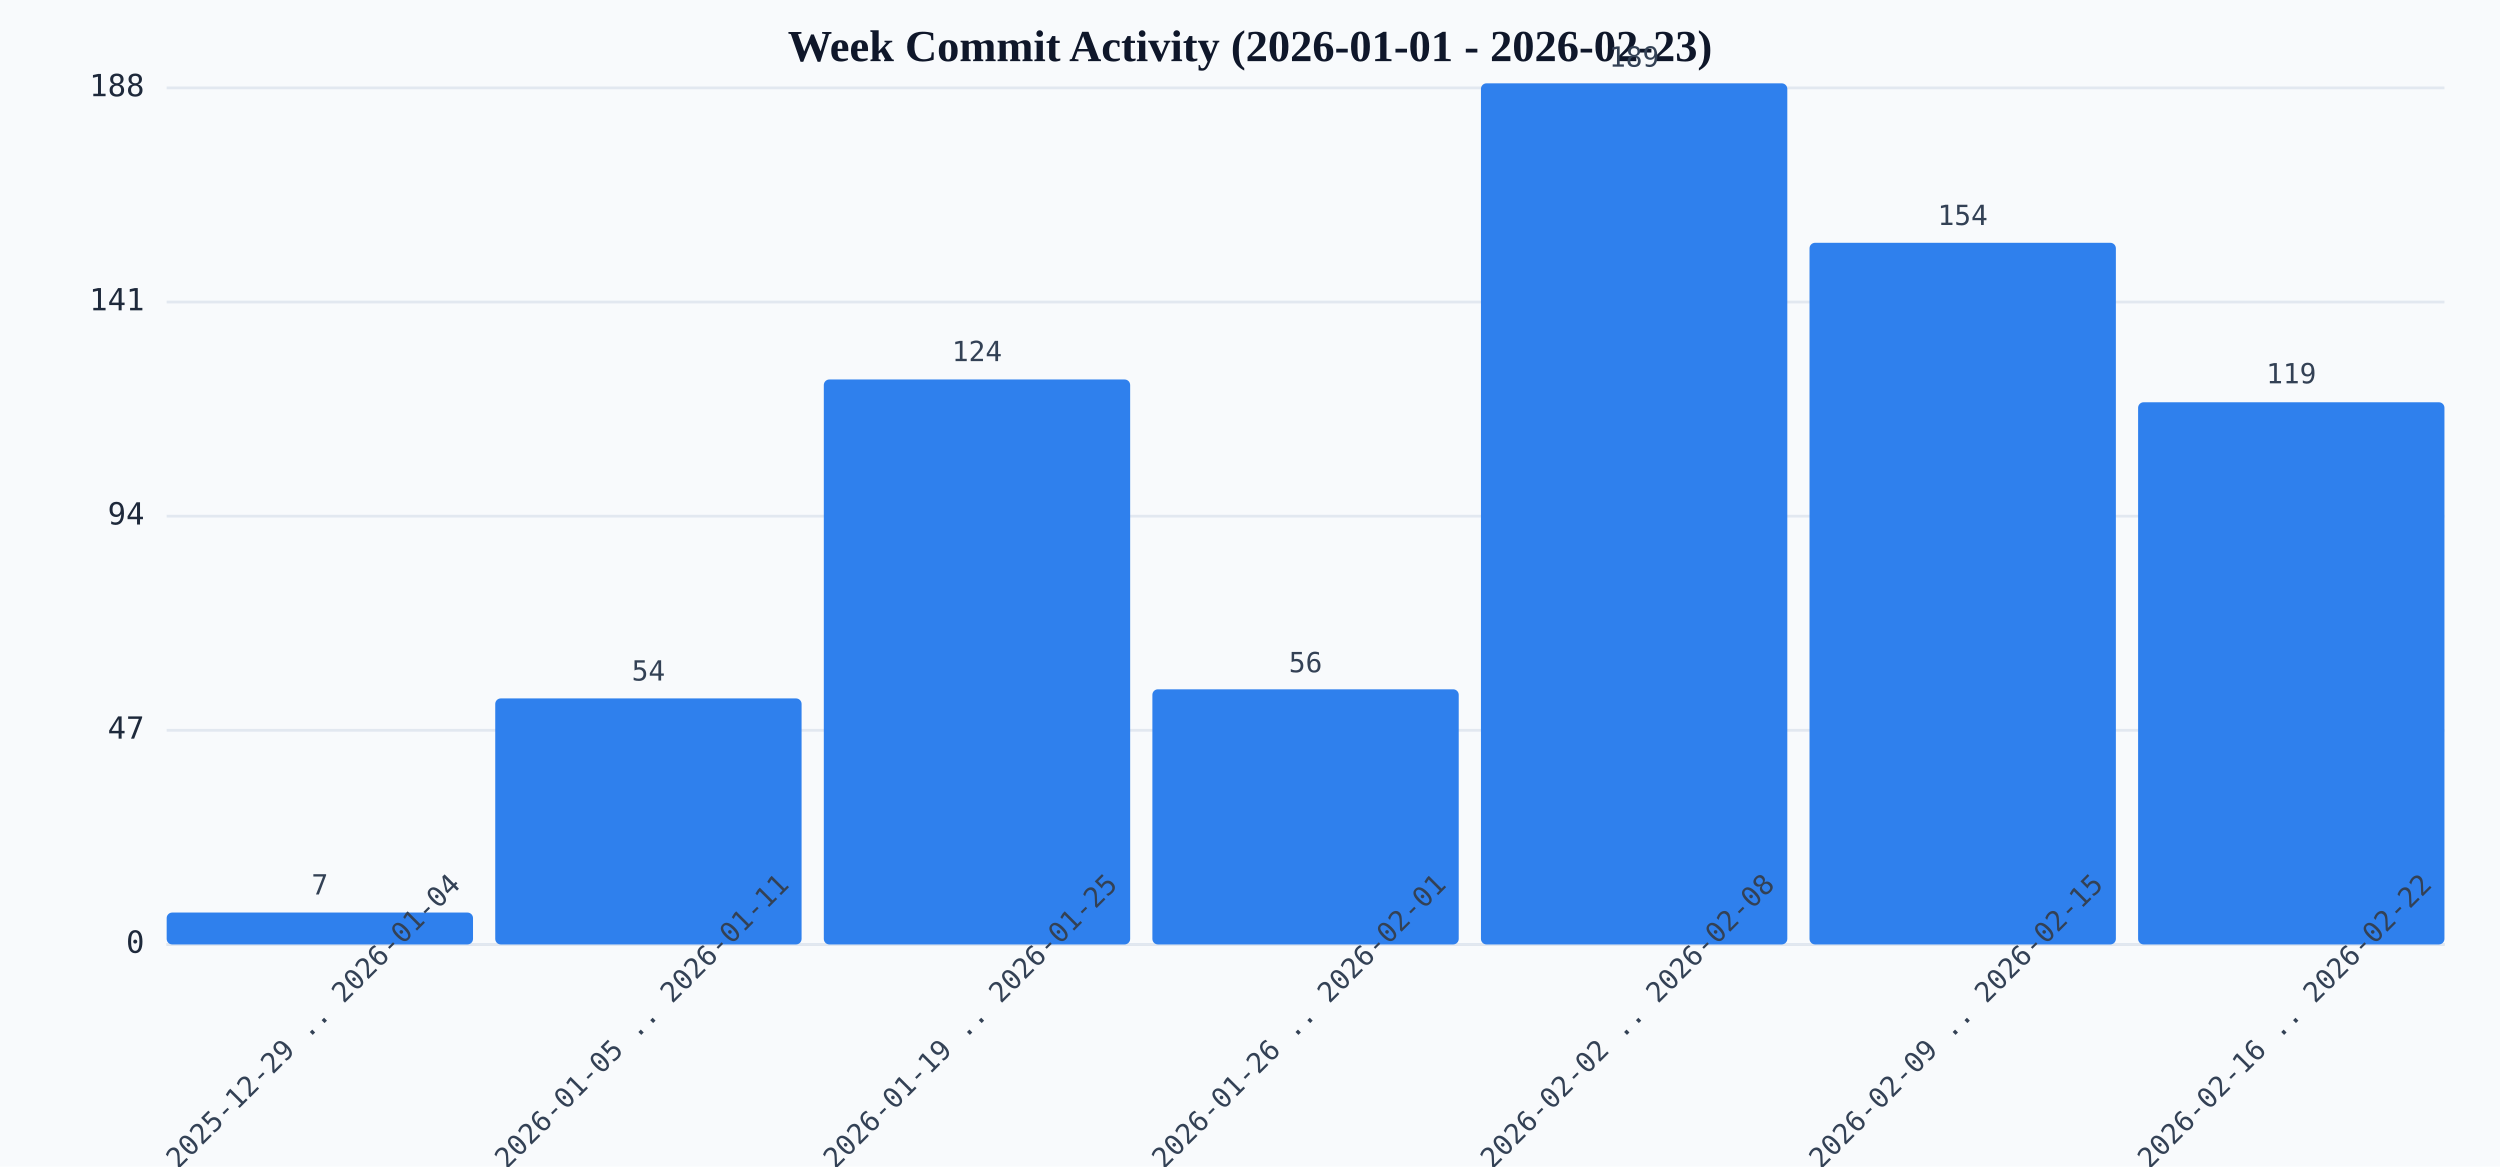
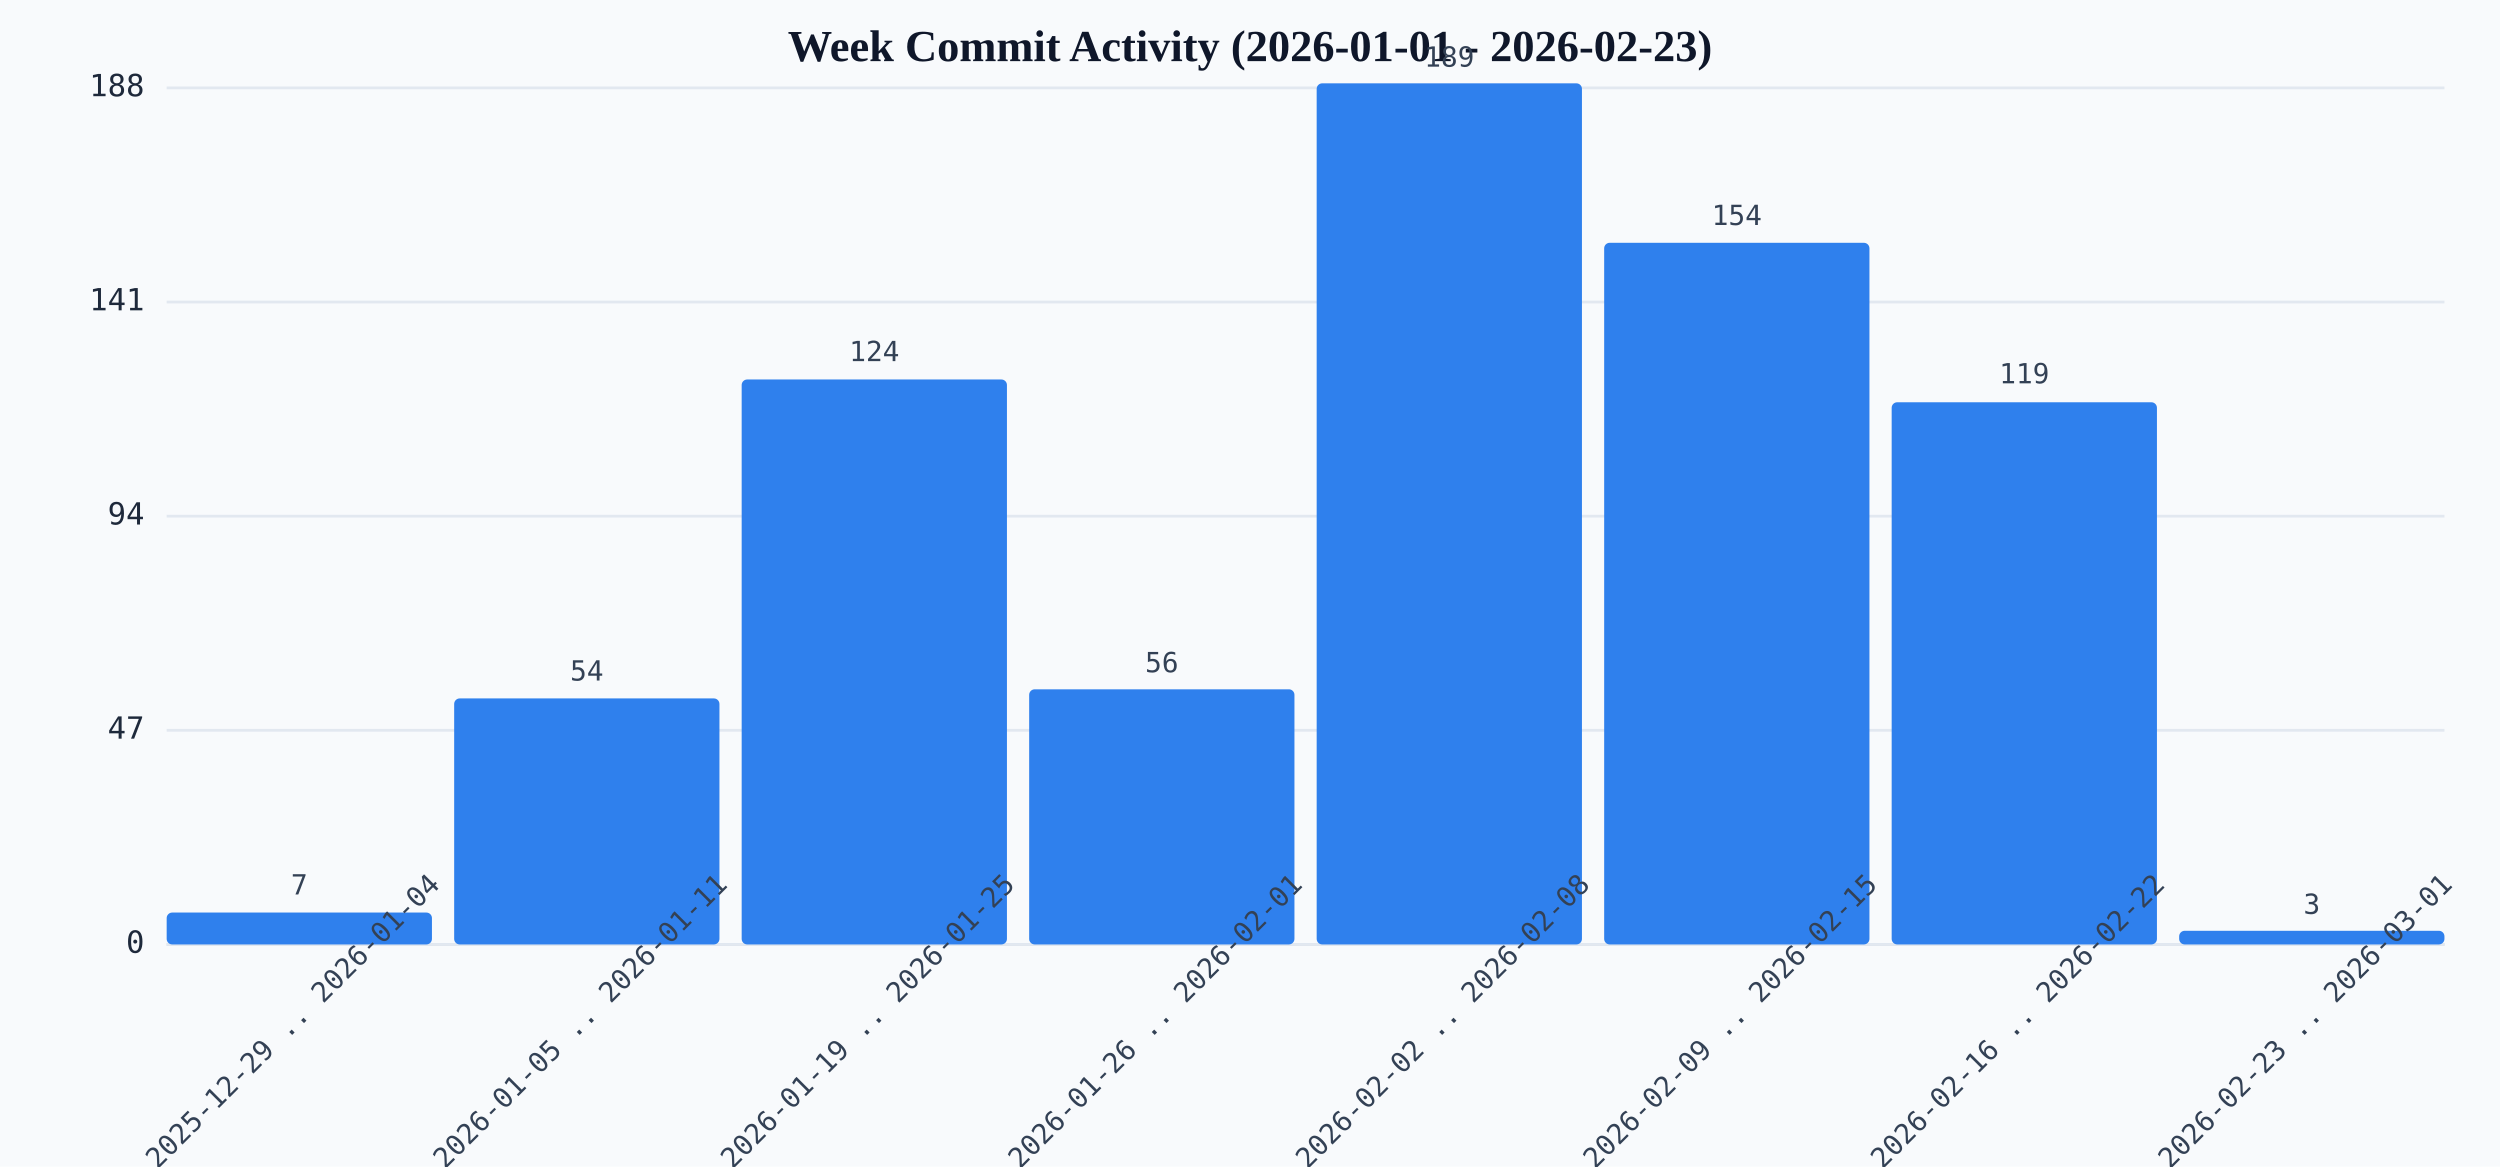
<svg xmlns="http://www.w3.org/2000/svg" viewBox="0 0 900 420">
  <rect x="0" y="0" width="900" height="420" fill="#f8fafc" />
  <text x="450" y="22" text-anchor="middle" font-size="16" font-weight="600" fill="#0f172a">Week Commit Activity (2026-01-01 - 2026-02-23)</text>
  <line x1="60" y1="340" x2="880" y2="340" stroke="#cbd5e1" stroke-width="1" />
  <g font-family="monospace" font-size="11" fill="#1e293b">
    <line x1="60" y1="340.0" x2="880" y2="340.0" stroke="#e2e8f0" stroke-width="1" />
    <text x="52" y="343.0" text-anchor="end">0</text>
    <line x1="60" y1="262.91" x2="880" y2="262.91" stroke="#e2e8f0" stroke-width="1" />
    <text x="52" y="265.91" text-anchor="end">47</text>
    <line x1="60" y1="185.82" x2="880" y2="185.82" stroke="#e2e8f0" stroke-width="1" />
    <text x="52" y="188.82" text-anchor="end">94</text>
    <line x1="60" y1="108.73" x2="880" y2="108.73" stroke="#e2e8f0" stroke-width="1" />
    <text x="52" y="111.73" text-anchor="end">141</text>
    <line x1="60" y1="31.64" x2="880" y2="31.64" stroke="#e2e8f0" stroke-width="1" />
    <text x="52" y="34.64" text-anchor="end">188</text>
  </g>
  <g font-family="monospace">
-     <rect x="60.0" y="328.519" width="110.286" height="11.481" fill="#2f80ed" rx="2" />
-     <text x="115.143" y="370" transform="rotate(-45 115.1429,370)" text-anchor="middle" font-size="10" fill="#334155">2025-12-29 .. 2026-01-04</text>
-     <text x="115.143" y="322" text-anchor="middle" font-size="10" fill="#334155">7</text>
-     <rect x="178.286" y="251.429" width="110.286" height="88.571" fill="#2f80ed" rx="2" />
-     <text x="233.429" y="370" transform="rotate(-45 233.4286,370)" text-anchor="middle" font-size="10" fill="#334155">2026-01-05 .. 2026-01-11</text>
-     <text x="233.429" y="245" text-anchor="middle" font-size="10" fill="#334155">54</text>
-     <rect x="296.571" y="136.614" width="110.286" height="203.386" fill="#2f80ed" rx="2" />
-     <text x="351.714" y="370" transform="rotate(-45 351.7143,370)" text-anchor="middle" font-size="10" fill="#334155">2026-01-19 .. 2026-01-25</text>
-     <text x="351.714" y="130" text-anchor="middle" font-size="10" fill="#334155">124</text>
-     <rect x="414.857" y="248.148" width="110.286" height="91.852" fill="#2f80ed" rx="2" />
-     <text x="470" y="370" transform="rotate(-45 470,370)" text-anchor="middle" font-size="10" fill="#334155">2026-01-26 .. 2026-02-01</text>
-     <text x="470" y="242" text-anchor="middle" font-size="10" fill="#334155">56</text>
-     <rect x="533.143" y="30.0" width="110.286" height="310.0" fill="#2f80ed" rx="2" />
-     <text x="588.286" y="370" transform="rotate(-45 588.2857,370)" text-anchor="middle" font-size="10" fill="#334155">2026-02-02 .. 2026-02-08</text>
-     <text x="588.286" y="24" text-anchor="middle" font-size="10" fill="#334155">189</text>
-     <rect x="651.429" y="87.407" width="110.286" height="252.593" fill="#2f80ed" rx="2" />
-     <text x="706.571" y="370" transform="rotate(-45 706.5714,370)" text-anchor="middle" font-size="10" fill="#334155">2026-02-09 .. 2026-02-15</text>
-     <text x="706.571" y="81" text-anchor="middle" font-size="10" fill="#334155">154</text>
-     <rect x="769.714" y="144.815" width="110.286" height="195.185" fill="#2f80ed" rx="2" />
-     <text x="824.857" y="370" transform="rotate(-45 824.8571,370)" text-anchor="middle" font-size="10" fill="#334155">2026-02-16 .. 2026-02-22</text>
-     <text x="824.857" y="138" text-anchor="middle" font-size="10" fill="#334155">119</text>
+     <rect x="60.0" y="328.519" width="95.5" height="11.481" fill="#2f80ed" rx="2" />
+     <text x="107.75" y="370" transform="rotate(-45 107.75,370)" text-anchor="middle" font-size="10" fill="#334155">2025-12-29 .. 2026-01-04</text>
+     <text x="107.75" y="322" text-anchor="middle" font-size="10" fill="#334155">7</text>
+     <rect x="163.5" y="251.429" width="95.5" height="88.571" fill="#2f80ed" rx="2" />
+     <text x="211.25" y="370" transform="rotate(-45 211.25,370)" text-anchor="middle" font-size="10" fill="#334155">2026-01-05 .. 2026-01-11</text>
+     <text x="211.25" y="245" text-anchor="middle" font-size="10" fill="#334155">54</text>
+     <rect x="267.0" y="136.614" width="95.5" height="203.386" fill="#2f80ed" rx="2" />
+     <text x="314.75" y="370" transform="rotate(-45 314.75,370)" text-anchor="middle" font-size="10" fill="#334155">2026-01-19 .. 2026-01-25</text>
+     <text x="314.75" y="130" text-anchor="middle" font-size="10" fill="#334155">124</text>
+     <rect x="370.5" y="248.148" width="95.5" height="91.852" fill="#2f80ed" rx="2" />
+     <text x="418.25" y="370" transform="rotate(-45 418.25,370)" text-anchor="middle" font-size="10" fill="#334155">2026-01-26 .. 2026-02-01</text>
+     <text x="418.25" y="242" text-anchor="middle" font-size="10" fill="#334155">56</text>
+     <rect x="474.0" y="30.0" width="95.5" height="310.0" fill="#2f80ed" rx="2" />
+     <text x="521.75" y="370" transform="rotate(-45 521.75,370)" text-anchor="middle" font-size="10" fill="#334155">2026-02-02 .. 2026-02-08</text>
+     <text x="521.75" y="24" text-anchor="middle" font-size="10" fill="#334155">189</text>
+     <rect x="577.5" y="87.407" width="95.5" height="252.593" fill="#2f80ed" rx="2" />
+     <text x="625.25" y="370" transform="rotate(-45 625.25,370)" text-anchor="middle" font-size="10" fill="#334155">2026-02-09 .. 2026-02-15</text>
+     <text x="625.25" y="81" text-anchor="middle" font-size="10" fill="#334155">154</text>
+     <rect x="681.0" y="144.815" width="95.5" height="195.185" fill="#2f80ed" rx="2" />
+     <text x="728.75" y="370" transform="rotate(-45 728.75,370)" text-anchor="middle" font-size="10" fill="#334155">2026-02-16 .. 2026-02-22</text>
+     <text x="728.75" y="138" text-anchor="middle" font-size="10" fill="#334155">119</text>
+     <rect x="784.5" y="335.079" width="95.5" height="4.921" fill="#2f80ed" rx="2" />
+     <text x="832.25" y="370" transform="rotate(-45 832.25,370)" text-anchor="middle" font-size="10" fill="#334155">2026-02-23 .. 2026-03-01</text>
+     <text x="832.25" y="329" text-anchor="middle" font-size="10" fill="#334155">3</text>
  </g>
</svg>
